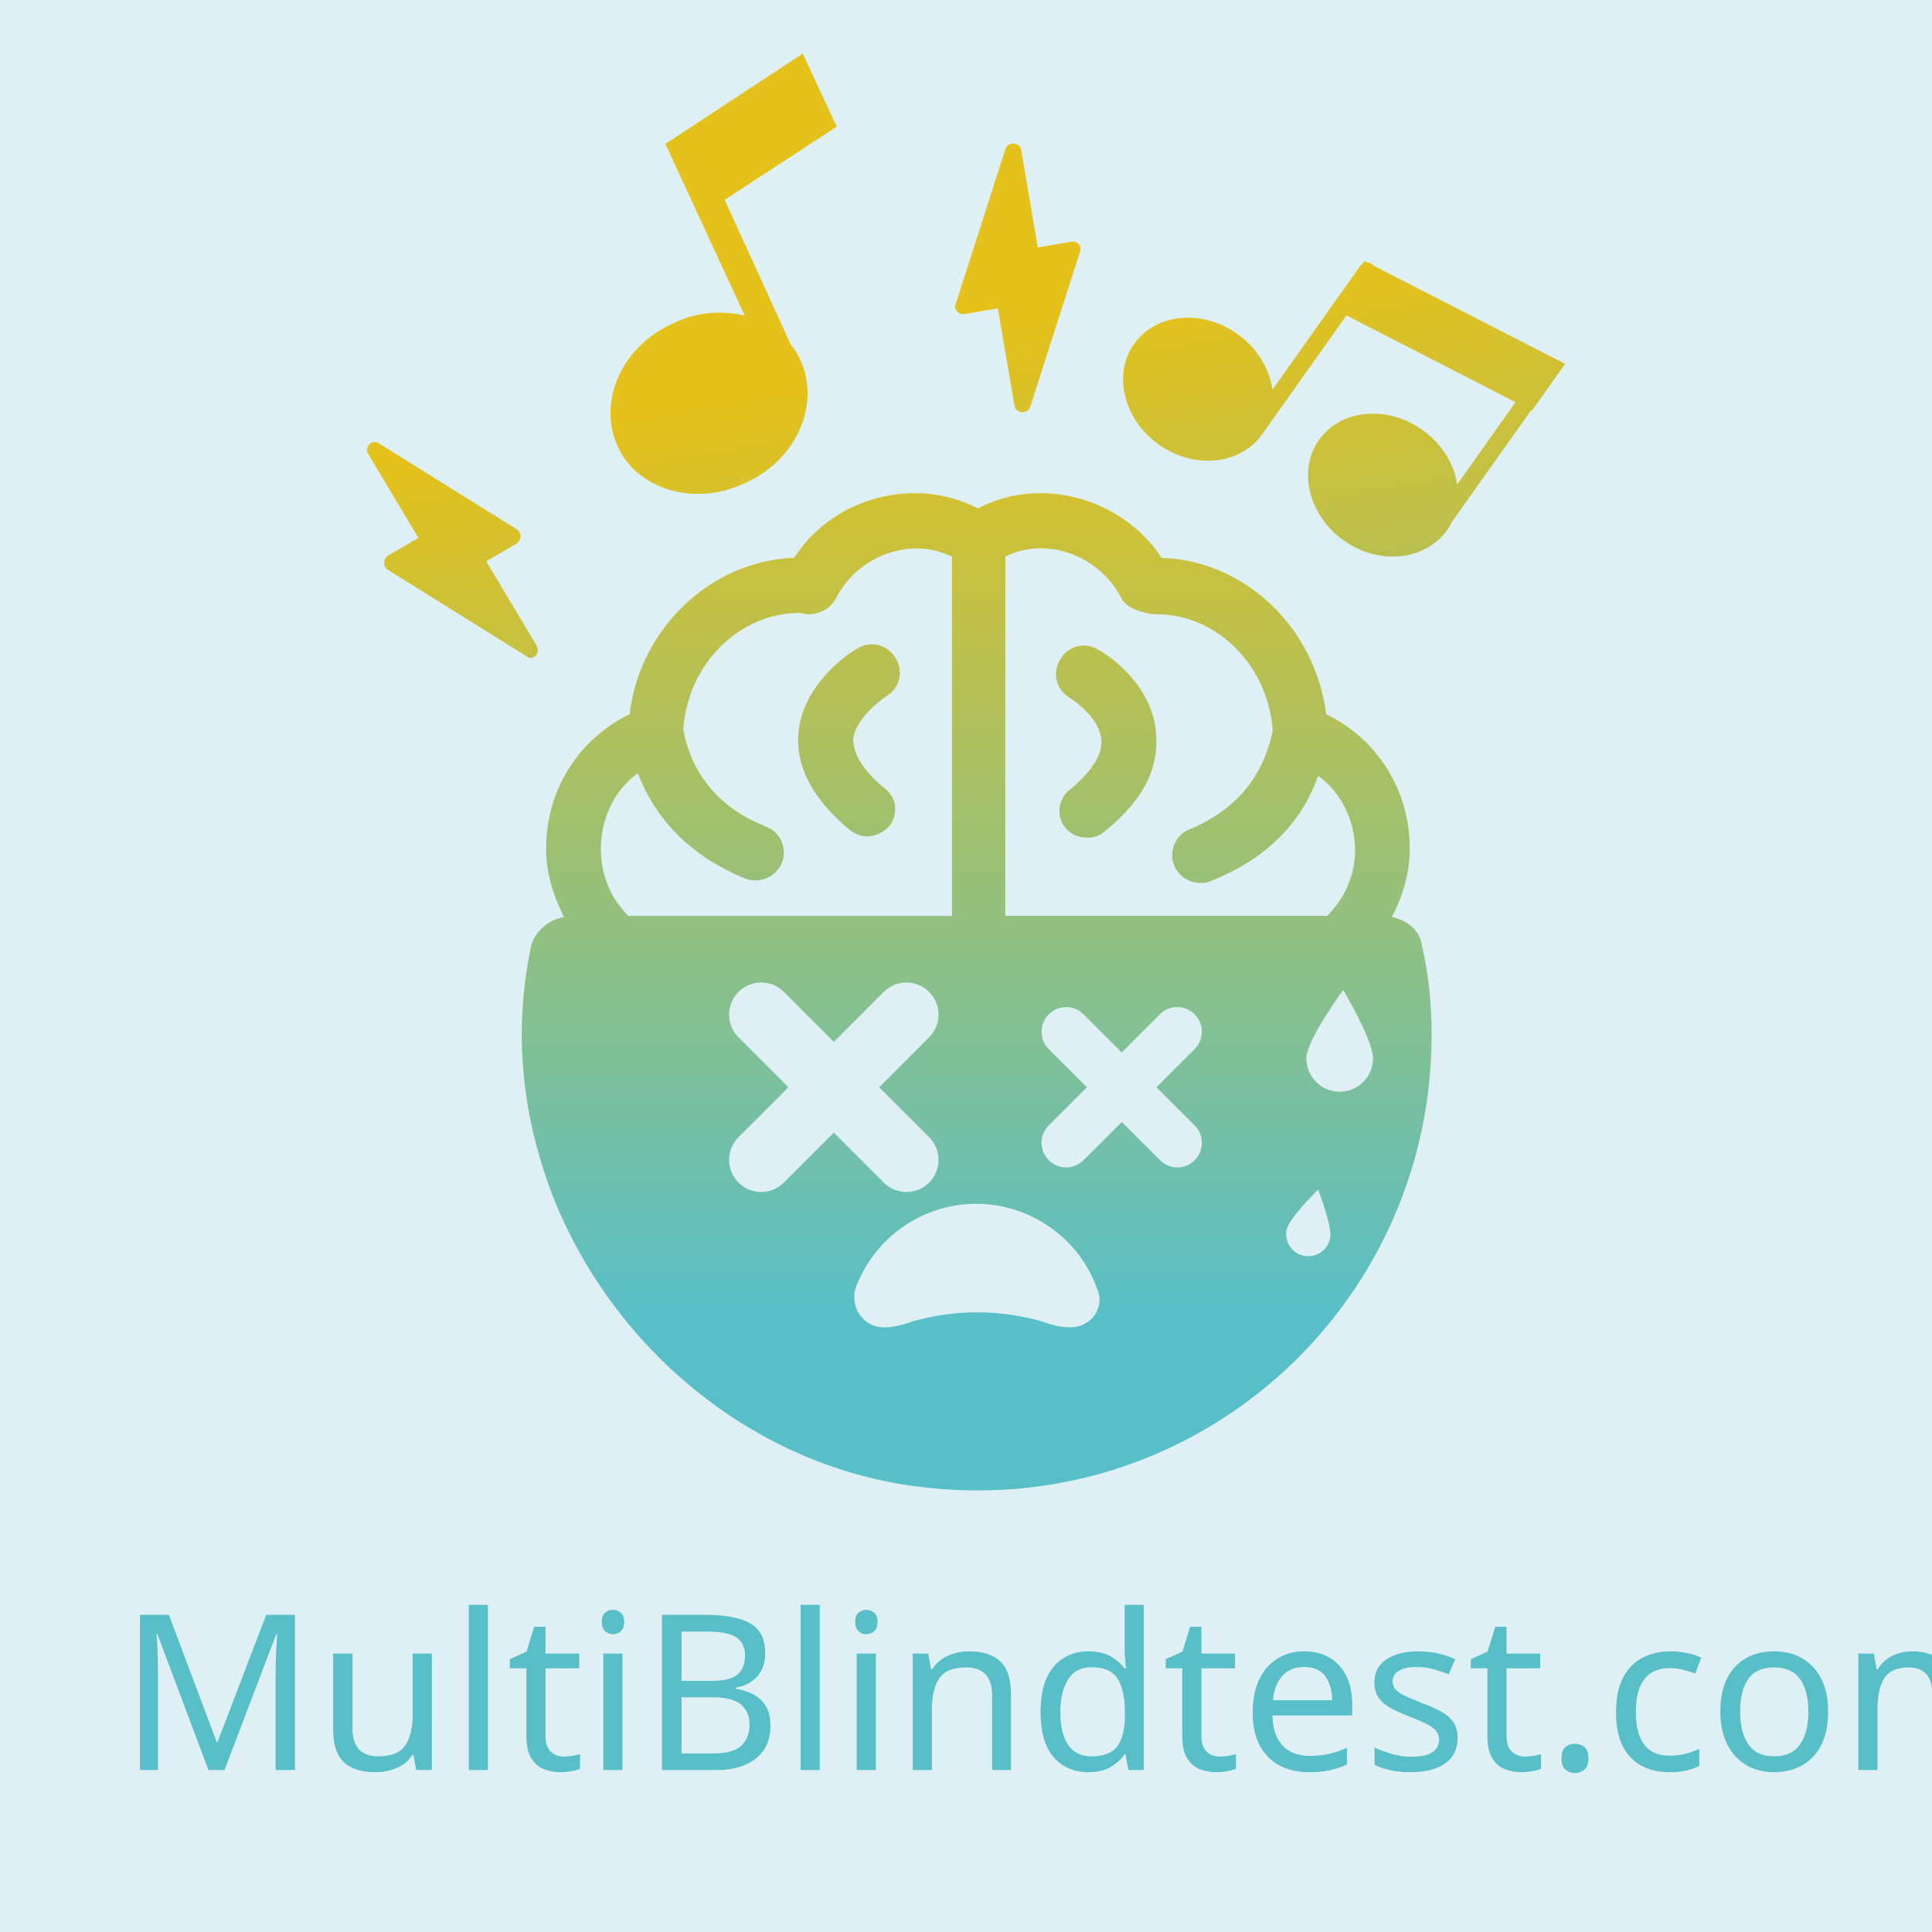
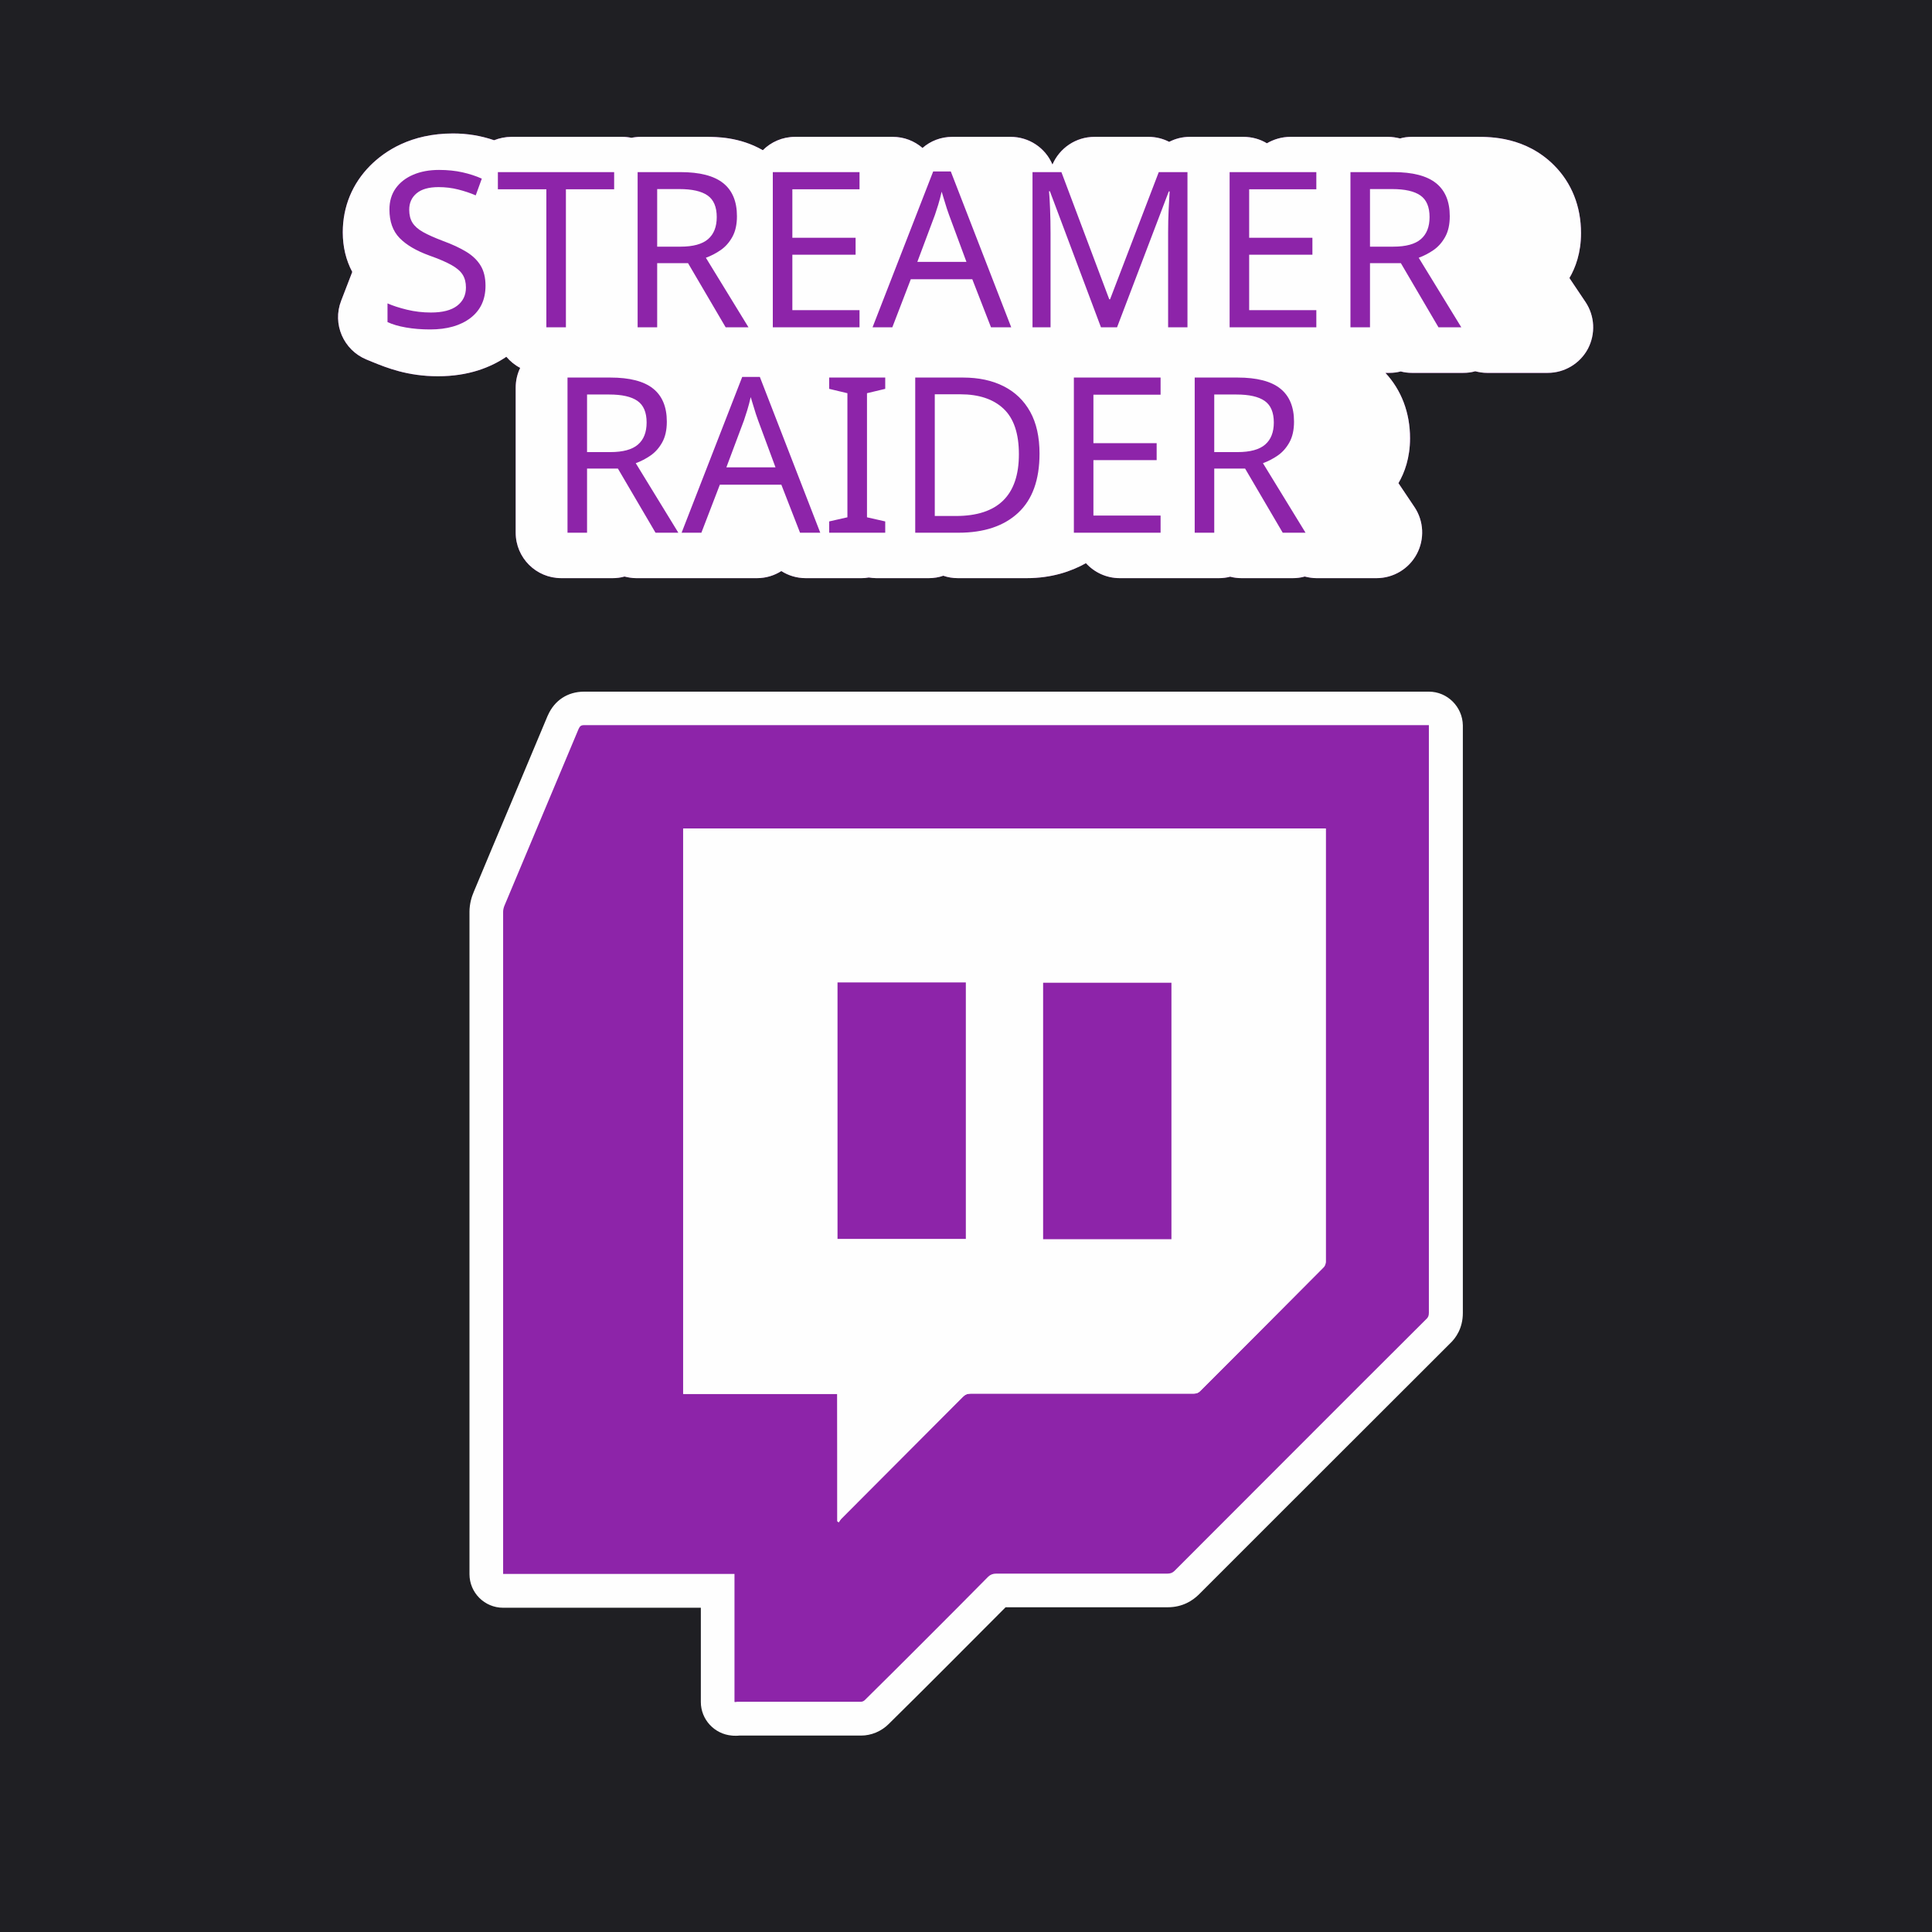
<svg xmlns="http://www.w3.org/2000/svg" version="1.1" id="Calque_1" x="0px" y="0px" viewBox="0 0 1200 1200" style="enable-background:new 0 0 1200 1200;" xml:space="preserve">
  <style type="text/css">
- 	.st0{fill:#DEF0F3;}
- 	.st1{fill:url(#SVGID_1_);}
- 	.st2{fill:url(#SVGID_2_);}
- 	.st3{fill:url(#SVGID_3_);}
- 	.st4{fill:url(#SVGID_4_);}
- 	.st5{fill:url(#SVGID_5_);}
- 	.st6{fill:url(#SVGID_6_);}
- 	.st7{fill:url(#SVGID_7_);}
- 	.st8{fill:#58BFC9;}
- 	.st9{font-family:'FuturaPT-Demi';}
- 	.st10{font-size:134.983px;}
+ 	.st0{fill:#1F1F23;}
+ 	.st1{fill:#FEFEFE;}
+ 	.st2{fill:none;}
+ 	.st3{fill:#8D24A9;}
+ 	.st4{font-family:'FuturaPT-ExtraBold';}
+ 	.st5{font-size:134.983px;}
</style>
-   <rect class="st0" width="1200" height="1200" />
+   <rect y="0" class="st0" width="1200" height="1200" />
+   <path class="st1" d="M887.5,429.6H362.8c-10.2,0-18.4,5.4-22.5,14.7c-0.1,0.1-0.1,0.3-0.2,0.4c-7.6,18.2-15.3,36.4-22.9,54.6  c-7.7,18.3-15.4,36.5-23,54.8c-1.2,2.8-2.6,7.2-2.6,12.3v411.3c0,11.6,9.4,20.9,20.9,20.9h122.8v58.5c0,11,8.5,20,19.3,20.9  c0.7,0.1,1.5,0.1,2.6,0.1c0.6,0,1.3,0,1.9-0.1h75.7c6.3,0,12.6-2.6,17.2-7.2c12.3-12.1,24.6-24.4,36.5-36.3l0.1-0.1  c11.8-11.8,24-24,36-36.1h100.7c9.4,0,15.6-4.3,19.2-7.8c17.3-17.3,34.6-34.6,51.9-51.9c34.1-34.1,69.3-69.3,104-103.9  c3.9-3.6,8.2-9.8,8.2-19.2V450.5C908.4,439,899,429.6,887.5,429.6z" />
+   <polygon class="st2" points="1316,927.7 1303.3,927.7 1303.3,927.7 " />
  <g>
-     <linearGradient id="SVGID_1_" gradientUnits="userSpaceOnUse" x1="681.278" y1="890.351" x2="681.278" y2="122.364" gradientTransform="matrix(0.9859 -0.1674 0.1674 0.9859 -83.1647 29.7531)">
-       <stop offset="1.063830e-02" style="stop-color:#58BFC9" />
-       <stop offset="0.782" style="stop-color:#E4C11B" />
-     </linearGradient>
-     <path class="st1" d="M598.8,195.1l21-3.6l10.3,60.4c0.9,5,7.9,5.6,9.7,1l31.1-96.8c1.1-3.6-2-6.6-5.3-6l-21,3.6l-10.3-60.4   c-0.9-5-7.9-5.6-9.7-1l-31.1,96.8C592.2,191.9,595.5,195.6,598.8,195.1z" />
-     <linearGradient id="SVGID_2_" gradientUnits="userSpaceOnUse" x1="306.737" y1="907.739" x2="306.737" y2="139.752" gradientTransform="matrix(0.9859 -0.1674 0.1674 0.9859 -83.1647 29.7531)">
-       <stop offset="1.063830e-02" style="stop-color:#58BFC9" />
-       <stop offset="0.782" style="stop-color:#E4C11B" />
-     </linearGradient>
-     <path class="st2" d="M333.4,401.2L302,348.6l18.9-11c3.1-2.2,3.2-6.6,0.3-8.7l-86-53.6c-3.9-2.8-9.1,2.4-6.7,6.3l31.4,52.5   l-18.9,11c-3.1,2.2-3.2,6.6-0.3,8.7l86,53.6C330.7,411.1,335.9,405.9,333.4,401.2z" />
-     <linearGradient id="SVGID_3_" gradientUnits="userSpaceOnUse" x1="527.238" y1="830.322" x2="527.238" y2="62.334">
-       <stop offset="1.063830e-02" style="stop-color:#58BFC9" />
-       <stop offset="0.782" style="stop-color:#E4C11B" />
-     </linearGradient>
-     <path class="st3" d="M550.3,432.6c8.5-5.1,11.1-15.3,6-23.8s-15.3-11.1-23.8-6c-3.4,1.7-34.1,21.3-36.6,52.8   c-1.7,21.3,9.4,40.9,31.5,59.6c3.4,2.6,6.8,4.3,11.1,4.3c5.1,0,10.2-2.6,13.6-6c6-7.7,5.1-17.9-2.6-23.8   c-9.4-7.7-19.6-18.7-19.6-30.7C531.5,447,545.2,436,550.3,432.6z" />
-     <linearGradient id="SVGID_4_" gradientUnits="userSpaceOnUse" x1="686.995" y1="830.322" x2="686.995" y2="62.334">
-       <stop offset="1.063830e-02" style="stop-color:#58BFC9" />
-       <stop offset="0.782" style="stop-color:#E4C11B" />
-     </linearGradient>
-     <path class="st4" d="M682.3,403.6c-8.5-5.1-18.7-2.6-23.8,6s-2.6,18.7,6,23.8c5.1,3.4,18.7,13.6,19.6,26.4   c0.9,11.1-10.2,23-19.6,30.7c-7.7,6-8.5,17-2.6,23.8c3.4,4.3,8.5,6,13.6,6c3.4,0,7.7-0.9,11.1-4.3c23-18.7,33.2-38.3,31.5-59.6   C716.3,424.1,685.7,405.3,682.3,403.6z" />
-     <linearGradient id="SVGID_5_" gradientUnits="userSpaceOnUse" x1="606.558" y1="830.322" x2="606.558" y2="62.334">
-       <stop offset="1.063830e-02" style="stop-color:#58BFC9" />
-       <stop offset="0.782" style="stop-color:#E4C11B" />
-     </linearGradient>
-     <path class="st5" d="M883.2,587.5c-0.9-9.4-9.4-16.2-18.7-17.9c6.8-12.8,11.1-27.2,11.1-42.6c0-36.6-20.4-68.1-51.9-83.4   c-6.8-53.6-50.2-95.4-102.2-97.1c-24.7-37.5-75.8-51.1-114.1-30.7c-39.2-20.4-90.3-6.8-114.1,30.7c-51.9,1.7-96.2,44.3-102.2,97.1   c-31.5,15.3-51.9,46.8-51.9,83.4c0,15.3,4.3,28.9,11.1,42.6c-9.4,1.7-17.9,8.5-20.4,17.9c-10.2,48.5-7.7,100.5,13.6,155.8   c37.5,94.5,123.5,166,223.9,179.7C741,946.8,889.2,812.3,889.2,642.9C889.2,624.1,887.5,605.4,883.2,587.5z M390.2,568.8   c-11.1-11.1-17-25.5-17-41.7c0-18.7,8.5-36.6,23-46.8c9.4,24.7,28.9,50.2,67.3,65.6c1.7,0.9,4.3,0.9,6,0.9   c6.8,0,13.6-4.3,16.2-11.1c3.4-8.5-0.9-18.7-9.4-22.1c-28.9-11.1-46.8-32.4-51.9-60.5c2.6-40,34.1-72.4,72.4-72.4   c0,0,4.3,0.9,5.1,0.9c6.8,0,13.6-3.4,17-9.4c13.6-27.2,46.8-39.2,72.4-26.4v223.1H390.2z M486.9,734.5c-7.8,7.8-20.4,7.8-28.2,0   c-7.8-7.8-7.8-20.4,0-28.2l31-31l-31-31c-7.8-7.8-7.8-20.4,0-28.2c7.8-7.8,20.4-7.8,28.2,0l31,31l31-31c7.8-7.8,20.4-7.8,28.2,0   c7.8,7.8,7.8,20.4,0,28.2l-31,31l31,31c7.8,7.8,7.8,20.4,0,28.2c-7.8,7.8-20.4,7.8-28.2,0l-31-31L486.9,734.5z M671.2,823.4   c-9.4,3.4-23.8-2.6-23.8-2.6c-27-7.6-54-7.6-80.9,0c0,0-14.5,6-23.8,2.6c-9.4-3.4-14.5-14.5-11.1-23.8   c11.9-31.5,41.7-51.9,74.9-51.9c33.2,0,63.9,21.3,74.9,52.8C685.7,809.8,680.6,820,671.2,823.4z M742.1,720.6c-6,6-15.6,6-21.6,0   l-23.7-23.7L673,720.6c-6,6-15.6,6-21.6,0c-6-6-6-15.6,0-21.6l23.7-23.7l-23.7-23.7c-6-6-6-15.6,0-21.6s15.6-6,21.6,0l23.7,23.7   l23.7-23.7c6-6,15.6-6,21.6,0c6,6,6,15.6,0,21.6l-23.7,23.7l23.7,23.7C748,704.9,748,714.6,742.1,720.6z M824.4,568.8H624.4V345.7   c25.5-12.8,58.8-0.9,72.4,26.4c3.4,6,14.5,9.4,21.3,9.4c38.3,0,69.8,32.4,72.4,72.4c-6,28.9-23,49.4-51.9,61.3   c-8.5,3.4-12.8,13.6-9.4,22.1c2.6,6.8,9.4,11.1,16.2,11.1c1.7,0,4.3,0,6-0.9c39.2-15.3,58.8-40.9,67.3-65.6   c14.5,10.2,23,28.1,23,46.8C841.5,543.3,835.5,557.7,824.4,568.8z M852.8,657.4c0,11.4-9.3,20.7-20.7,20.7   c-11.4,0-20.7-9.3-20.7-20.7c0-11.4,22.9-42.5,22.9-42.5S852.8,645.9,852.8,657.4z M826.2,768.7c-1.2,7.5-8.3,12.6-15.8,11.4   c-7.5-1.2-12.6-8.3-11.4-15.8s19.7-25.4,19.7-25.4S827.4,761.2,826.2,768.7z" />
-     <linearGradient id="SVGID_6_" gradientUnits="userSpaceOnUse" x1="871.146" y1="890.267" x2="871.146" y2="122.28" gradientTransform="matrix(0.9859 -0.1674 0.1674 0.9859 -83.1647 29.7531)">
-       <stop offset="1.063830e-02" style="stop-color:#58BFC9" />
-       <stop offset="0.782" style="stop-color:#E4C11B" />
-     </linearGradient>
-     <path class="st6" d="M951.5,255.1l20.6-29.1l-118.8-60.9c-0.3-0.3-0.7-0.7-1.1-1c-1-0.7-2-1-3-1.1l-1.6-0.8l-1.1,1.5   c-0.7,0.4-1.3,1-1.8,1.7l-54.4,76.7c-1.7-12.9-9.3-25.8-21.8-34.7c-22-15.6-50.6-12.7-64.1,6.2s-6.3,47.2,15.3,62.5   c21.6,15.3,49.4,12.8,63.2-5c0.1-0.1,0.2-0.2,0.3-0.3l53.1-74.9l105,53.9l-36.2,51.1c-1.9-12.7-9.4-25.2-21.7-33.9   c-22-15.6-50.6-12.7-64.1,6.2s-6.3,47.2,15.3,62.5c21.6,15.3,49.9,12.9,64.1-6.2c1.2-1.7,2.3-3.6,3.2-5.5l49.2-69.3L951.5,255.1z" />
-     <linearGradient id="SVGID_7_" gradientUnits="userSpaceOnUse" x1="501.624" y1="907.739" x2="501.624" y2="139.752" gradientTransform="matrix(0.9859 -0.1674 0.1674 0.9859 -83.1647 29.7531)">
-       <stop offset="1.063830e-02" style="stop-color:#58BFC9" />
-       <stop offset="0.782" style="stop-color:#E4C11B" />
-     </linearGradient>
-     <path class="st7" d="M519.4,78.9l0.3-0.2l-21.1-45.4l-85.3,56.1l49.3,106.7c-8.3-2.1-17.4-2.5-26.8-1c-6.5,1.1-12,3-18.2,6   c-31.2,13.9-46.5,48.2-34.1,75.8c9.4,21.4,34.5,33.5,61.5,28.9c5.6-1,12-3,18.2-6c31.2-13.9,46.5-48.2,34.1-75.8   c-1.6-3.7-3.7-7-6.2-10.1l-41-89.8L519.4,78.9z" />
+     <path class="st3" d="M456.2,1057.1c0-26.5,0-52.8,0-79.5c-47.8,0-95.7,0-143.7,0c0-1.1,0-2.1,0-2.9c0-136.1,0-272.3,0-408.4   c0-1.3,0.4-2.9,1-4.2c15.2-36.4,30.7-73,45.9-109.4c0.8-1.7,1.5-2.3,3.4-2.3c174,0,348,0,522,0c0.8,0,1.5,0,2.7,0   c0,1.1,0,1.9,0,2.9c0,120.6,0,241.5,0,362.1c0,1.7-0.4,2.9-1.7,4c-52.2,52-104.2,104.2-156.3,156.3c-1.3,1.3-2.7,1.7-4.4,1.7   c-35.4,0-70.9,0-106.3,0c-2.1,0-3.6,0.6-5,1.9c-13.3,13.5-26.9,27.1-40.2,40.4c-12.2,12.2-24.2,24.2-36.4,36.2   c-0.6,0.6-1.5,1.1-2.5,1.1c-25.7,0-51.5,0-77.2,0C457.2,1057.3,456.8,1057.1,456.2,1057.1z M520.1,944.9c0.2,0.2,0.6,0.4,0.8,0.6   c0.6-0.8,1-1.7,1.7-2.3c25.2-25.2,50.3-50.3,75.3-75.5c1.5-1.5,2.9-2.1,5-2.1c46.1,0,92.2,0,138.4,0c1.7,0,2.9-0.4,4-1.5   c25.5-25.5,51.1-51.1,76.6-76.8c1-1,1.5-2.5,1.5-3.6c0-88.8,0-177.8,0-266.6c0-0.8,0-1.7,0-2.5c-133.2,0-266.2,0-399.1,0   c0,117,0,234,0,351.2c31.8,0,63.7,0,95.7,0C520.1,892.3,520.1,918.6,520.1,944.9z" />
+     <path class="st1" d="M520.1,944.9c0-26.3,0-52.6,0-79.1c-32,0-63.8,0-95.7,0c0-117.2,0-234,0-351.2c133,0,265.8,0,399.1,0   c0,0.8,0,1.7,0,2.5c0,88.8,0,177.8,0,266.6c0,1.3-0.6,2.9-1.5,3.6c-25.5,25.7-51.1,51.3-76.6,76.8c-1.1,1.1-2.3,1.5-4,1.5   c-46.1,0-92.2,0-138.4,0c-2.1,0-3.6,0.6-5,2.1c-25.2,25.2-50.3,50.3-75.3,75.5c-0.6,0.6-1.1,1.5-1.7,2.3   C520.6,945.3,520.4,945.1,520.1,944.9z M520.2,610.2c0,53.2,0,106.3,0,159.3c26.7,0,53.2,0,79.7,0c0-53.2,0-106.3,0-159.3   C573.2,610.2,546.9,610.2,520.2,610.2z M727.6,610.4c-26.7,0-53.2,0-79.7,0c0,53.2,0,106.3,0,159.3c26.7,0,53,0,79.7,0   C727.6,716.6,727.6,663.6,727.6,610.4z" />
+     <path class="st3" d="M520.2,610.2c26.7,0,53,0,79.7,0c0,53.2,0,106.1,0,159.3c-26.5,0-53,0-79.7,0   C520.2,716.6,520.2,663.6,520.2,610.2z" />
+     <path class="st3" d="M727.6,610.4c0,53.2,0,106.1,0,159.3c-26.5,0-53,0-79.7,0c0-53,0-106,0-159.3   C674.4,610.4,700.9,610.4,727.6,610.4z" />
  </g>
-   <text transform="matrix(1 0 0 1 73.8451 1099.388)" class="st8 st9 st10">MultiBlindtest.com</text>
-   <polygon style="fill:none;" points="1316,927.7 1303.3,927.7 1303.3,927.7 1316,927.7 " />
+   <g>
+     <g>
+       <path class="st3" d="M299.8,142c-3.9-2.7-11.1-6.7-18.4-6.7c-1.8,0-4.5,0.3-6.2,1.6c-1.2,0.9-1.6,1.9-1.6,3.2    c0,1.9,0.3,3.6,5.3,4.7l10.4,2.3c8,1.8,12.7,5,15.4,7.7c5.7,5.5,6.9,12.4,6.9,17.8c0,7.7-2,14.8-8.1,21.2    c-5.1,5.3-14.8,11.5-31.7,11.5c-13.8,0-22.9-3.9-30.6-7l-3-1.2l9.9-25.4l3.5,2.7c3.4,2.6,10.3,6.6,18.2,6.6c4.5,0,6.3-1.1,7-1.6    c1.5-1.2,1.8-2.7,1.8-4c0-0.8-0.1-2.2-1.1-3.1c-1.1-1.1-2.8-1.5-6.2-2.2l-8-1.5c-5.1-0.9-10.7-2.6-15.7-7.7    c-4.6-4.7-6.5-10.1-6.5-16.6c0-8.4,2.8-15.5,8.8-21.5c6.9-7,17-11.6,31.3-11.6c7.2,0,16.5,1.2,27.4,7.8L299.8,142z" />
+       <path class="st3" d="M335.8,203.3v-61.6l-18.4,0.8v-29.3h68.8v29.3l-18.4-0.8v61.6H335.8z" />
+       <path class="st3" d="M397.7,203.3v-90h40.6c9.4,0,19.3,1.1,27.5,9.3c4.6,4.6,8.5,11.5,8.5,22.1c0,8-2.4,13-5,16.1    c-2.7,3.4-7.2,6.1-12.4,7.2v0.8c1.8,0.9,3.5,2.3,4.7,4.2l20.2,30.4h-37.7l-13-26.3c-0.4-0.9-0.8-1.3-1.2-2.8l-0.5,0.3v28.9H397.7z     M429.5,153.3h3.8c1.9,0,4.9-0.3,6.9-2c1.1-0.9,2.3-2.7,2.3-5.5c0-2-0.5-4-1.8-5.4c-1.1-1.2-2.8-2.4-5.5-2.4h-5.7V153.3z" />
+       <path class="st3" d="M493.6,203.3v-90h60.7V138h-28.1v8.4h25.5v23.6h-25.5v8.6h28.9v24.7H493.6z" />
+       <path class="st3" d="M597.2,192.1l-2.4,11.2h-34.6l31.2-90h36.2l32.1,90H625l-3-11.2H597.2z M610.4,143.3h-1.2    c-0.1,3.8-0.7,6.9-1.5,10.1l-4.5,17.3h13.1l-4.2-17.3C611.3,150,610.8,146.6,610.4,143.3z" />
+       <path class="st3" d="M665.1,203.3l14.6-90h33.6l10.5,36.8c1.3,4.7,1.9,9.2,2,10.4h0.8c0.1-3.9,0.7-6.6,1.8-10.4l10.5-36.8h33.3    l14.7,90h-31.5l-4-40.4c-0.3-3.1-0.5-5.1-0.5-8.9h-0.5c-0.4,2.3-1.2,5.8-1.8,7.6l-13.4,41.7h-19.2l-12-39.4    c-0.9-3.2-1.6-6.1-1.8-9.9h-0.9c0,1.8,0,5.3-0.1,7l-4.5,42.2H665.1z" />
+       <path class="st3" d="M801.4,203.3v-90h60.7V138h-28.1v8.4h25.5v23.6h-25.5v8.6h28.9v24.7H801.4z" />
+       <path class="st3" d="M877,203.3v-90h40.6c9.4,0,19.3,1.1,27.5,9.3c4.6,4.6,8.5,11.5,8.5,22.1c0,8-2.4,13-5,16.1    c-2.7,3.4-7.2,6.1-12.4,7.2v0.8c1.8,0.9,3.5,2.3,4.7,4.2l20.2,30.4h-37.7l-13-26.3c-0.4-0.9-0.8-1.3-1.2-2.8l-0.5,0.3v28.9H877z     M908.8,153.3h3.8c1.9,0,4.9-0.3,6.9-2c1.1-0.9,2.3-2.7,2.3-5.5c0-2-0.5-4-1.8-5.4c-1.1-1.2-2.8-2.4-5.5-2.4h-5.7V153.3z" />
+       <path class="st3" d="M348.4,330.8v-90H389c9.4,0,19.3,1.1,27.5,9.3c4.6,4.6,8.5,11.5,8.5,22.1c0,8-2.4,13-5,16.1    c-2.7,3.4-7.2,6.1-12.4,7.2v0.8c1.8,0.9,3.5,2.3,4.7,4.2l20.2,30.4H395l-13-26.3c-0.4-0.9-0.8-1.3-1.2-2.8l-0.5,0.3v28.9H348.4z     M380.2,280.9h3.8c1.9,0,4.9-0.3,6.9-2c1.1-0.9,2.3-2.7,2.3-5.5c0-2-0.5-4-1.8-5.4c-1.1-1.2-2.8-2.4-5.5-2.4h-5.7V280.9z" />
+       <path class="st3" d="M472.3,319.6l-2.4,11.2h-34.6l31.2-90h36.2l32.1,90h-34.7l-3-11.2H472.3z M485.5,270.9h-1.2    c-0.1,3.8-0.7,6.9-1.5,10.1l-4.5,17.3h13.1l-4.2-17.3C486.5,277.5,485.9,274.1,485.5,270.9z" />
+       <path class="st3" d="M543.8,330.8v-90h32.7v90H543.8z" />
+       <path class="st3" d="M594.6,330.8v-90h34.7c7.6,0,26.7,0.7,39.8,13.6c5.8,5.8,12.1,15.9,12.1,32.5c0,9.3-1.8,21.3-11.6,31.2    c-5.4,5.5-15.9,12.7-32.3,12.7H594.6z M627,303.3h2.4c3.8,0,9.3-0.1,13.9-4.2c3.1-2.7,5.3-7.3,5.3-13c0-5.8-2.3-10.7-5.3-13.5    c-3.9-3.6-9-4.3-12.8-4.3H627V303.3z" />
+       <path class="st3" d="M695.2,330.8v-90h60.7v24.7h-28.1v8.4h25.5v23.6h-25.5v8.6h28.9v24.7H695.2z" />
+       <path class="st3" d="M984.8,187.6l-10-14.9c3.8-6.5,7.2-15.7,7.2-27.9c0-16.6-5.8-31.2-16.8-42.2c-17.6-17.6-39.4-17.6-47.6-17.6    H877c-2.6,0-5.1,0.3-7.4,1c-2.4-0.6-4.9-1-7.4-1h-60.7c-5.3,0-10.3,1.5-14.6,4c-4.3-2.6-9.3-4-14.6-4h-33.3    c-4.6,0-8.9,1.1-12.8,3.1c-3.9-2-8.3-3.1-12.8-3.1h-33.6c-11.6,0-21.7,7-26.1,17.2c-4.4-10.4-14.6-17.2-26-17.2h-36.2    c-7,0-13.5,2.5-18.5,6.9c-5-4.3-11.4-6.9-18.5-6.9h-60.7c-7.8,0-14.9,3.2-20,8.3c-14.4-8.3-29-8.3-35.3-8.3h-40.6    c-1.9,0-3.8,0.2-5.7,0.6c-1.8-0.4-3.7-0.6-5.7-0.6h-68.8c-3.8,0-7.5,0.8-10.8,2.1c-8.2-2.8-16.6-4.2-25.5-4.2    c-26.2,0-42.4,10.9-51.5,20c-11.1,11.2-17,25.5-17,41.4c0,9,2,17.3,5.9,24.6l-6.9,17.9c-5.6,14.4,1.4,30.6,15.7,36.5l3.9,1.6    c8.6,3.5,21.7,8.8,40.5,8.8c19.2,0,32.9-5.6,42.5-12.1c2.4,2.8,5.3,5.2,8.6,6.9c-1.8,3.7-2.8,7.9-2.8,12.3v90    c0,15.7,12.7,28.3,28.3,28.3h31.9c2.5,0,5-0.3,7.4-1c2.4,0.6,4.8,1,7.3,1h37.7c0.4,0,0.8,0,1.3,0c0.5,0,1,0,1.4,0h34.6    c5.5,0,10.7-1.6,15.1-4.4c4.4,2.8,9.6,4.4,15.1,4.4h34.7c1.5,0,3-0.1,4.5-0.4c1.5,0.2,3,0.4,4.6,0.4h32.7c3.2,0,6.2-0.5,9-1.5    c2.8,1,5.9,1.5,9,1.5h42.8c15.5,0,27.7-4.2,36.8-9.3c5.2,5.7,12.7,9.3,21,9.3h61.6c2.4,0,4.8-0.3,7-0.9c2.2,0.6,4.6,0.9,7,0.9    h31.9c2.5,0,5-0.3,7.4-1c2.4,0.6,4.8,1,7.3,1H855c10.5,0,20.1-5.8,25-15c4.9-9.2,4.4-20.4-1.4-29.1l-10-14.9    c3.8-6.5,7.2-15.7,7.2-27.9c0-15.8-5.3-29.8-15.3-40.6h2.5c2.4,0,4.8-0.3,7-0.9c2.2,0.6,4.6,0.9,7,0.9h31.9c2.5,0,5-0.3,7.4-1    c2.4,0.6,4.8,1,7.3,1h37.7c10.5,0,20.1-5.8,25-15C991.1,207.4,990.6,196.3,984.8,187.6z" />
+       <path class="st3" d="M770.8,330.8v-90h40.6c9.4,0,19.3,1.1,27.5,9.3c4.6,4.6,8.5,11.5,8.5,22.1c0,8-2.4,13-5,16.1    c-2.7,3.4-7.2,6.1-12.4,7.2v0.8c1.8,0.9,3.5,2.3,4.7,4.2l20.2,30.4h-37.7l-13-26.3c-0.4-0.9-0.8-1.3-1.2-2.8l-0.5,0.3v28.9H770.8z     M802.6,280.9h3.8c1.9,0,4.9-0.3,6.9-2c1.1-0.9,2.3-2.7,2.3-5.5c0-2-0.5-4-1.8-5.4c-1.1-1.2-2.8-2.4-5.5-2.4h-5.7V280.9z" />
+     </g>
+     <g>
+       <path class="st1" d="M984.8,187.6l-10-14.9c3.8-6.5,7.2-15.7,7.2-27.9c0-16.6-5.8-31.2-16.8-42.2c-17.6-17.6-39.4-17.6-47.6-17.6    H877c-2.6,0-5.1,0.3-7.4,1c-2.4-0.6-4.9-1-7.4-1h-60.7c-5.3,0-10.3,1.5-14.6,4c-4.3-2.6-9.3-4-14.6-4h-33.3    c-4.6,0-8.9,1.1-12.8,3.1c-3.9-2-8.3-3.1-12.8-3.1h-33.6c-11.6,0-21.7,7-26.1,17.2c-4.4-10.4-14.6-17.2-26-17.2h-36.2    c-7,0-13.5,2.5-18.5,6.9c-5-4.3-11.4-6.9-18.5-6.9h-60.7c-7.8,0-14.9,3.2-20,8.3c-14.4-8.3-29-8.3-35.3-8.3h-40.6    c-1.9,0-3.8,0.2-5.7,0.6c-1.8-0.4-3.7-0.6-5.7-0.6h-68.8c-3.8,0-7.5,0.8-10.8,2.1c-8.2-2.8-16.6-4.2-25.5-4.2    c-26.2,0-42.4,10.9-51.5,20c-11.1,11.2-17,25.5-17,41.4c0,9,2,17.3,5.9,24.6l-6.9,17.9c-5.6,14.4,1.4,30.6,15.7,36.5l3.9,1.6    c8.6,3.5,21.7,8.8,40.5,8.8c19.2,0,32.9-5.6,42.5-12.1c2.4,2.8,5.3,5.2,8.6,6.9c-1.8,3.7-2.8,7.9-2.8,12.3v90    c0,15.7,12.7,28.3,28.3,28.3h31.9c2.5,0,5-0.3,7.4-1c2.4,0.6,4.8,1,7.3,1h37.7c0.4,0,0.8,0,1.3,0c0.5,0,1,0,1.4,0h34.6    c5.5,0,10.7-1.6,15.1-4.4c4.4,2.8,9.6,4.4,15.1,4.4h34.7c1.5,0,3-0.1,4.5-0.4c1.5,0.2,3,0.4,4.6,0.4h32.7c3.2,0,6.2-0.5,9-1.5    c2.8,1,5.9,1.5,9,1.5h42.8c15.5,0,27.7-4.2,36.8-9.3c5.2,5.7,12.7,9.3,21,9.3h61.6c2.4,0,4.8-0.3,7-0.9c2.2,0.6,4.6,0.9,7,0.9    h31.9c2.5,0,5-0.3,7.4-1c2.4,0.6,4.8,1,7.3,1H855c10.5,0,20.1-5.8,25-15c4.9-9.2,4.4-20.4-1.4-29.1l-10-14.9    c3.8-6.5,7.2-15.7,7.2-27.9c0-15.8-5.3-29.8-15.3-40.6h2.5c2.4,0,4.8-0.3,7-0.9c2.2,0.6,4.6,0.9,7,0.9h31.9c2.5,0,5-0.3,7.4-1    c2.4,0.6,4.8,1,7.3,1h37.7c10.5,0,20.1-5.8,25-15C991.1,207.4,990.6,196.3,984.8,187.6z" />
+     </g>
+   </g>
+   <g>
+     <text transform="matrix(1 0 0 1 233.7932 203.2805)">
+       <tspan x="0" y="0" class="st3 st4 st5">STREAMER</tspan>
+       <tspan x="105.6" y="127.6" class="st3 st4 st5">RAIDER</tspan>
+     </text>
+   </g>
</svg>
